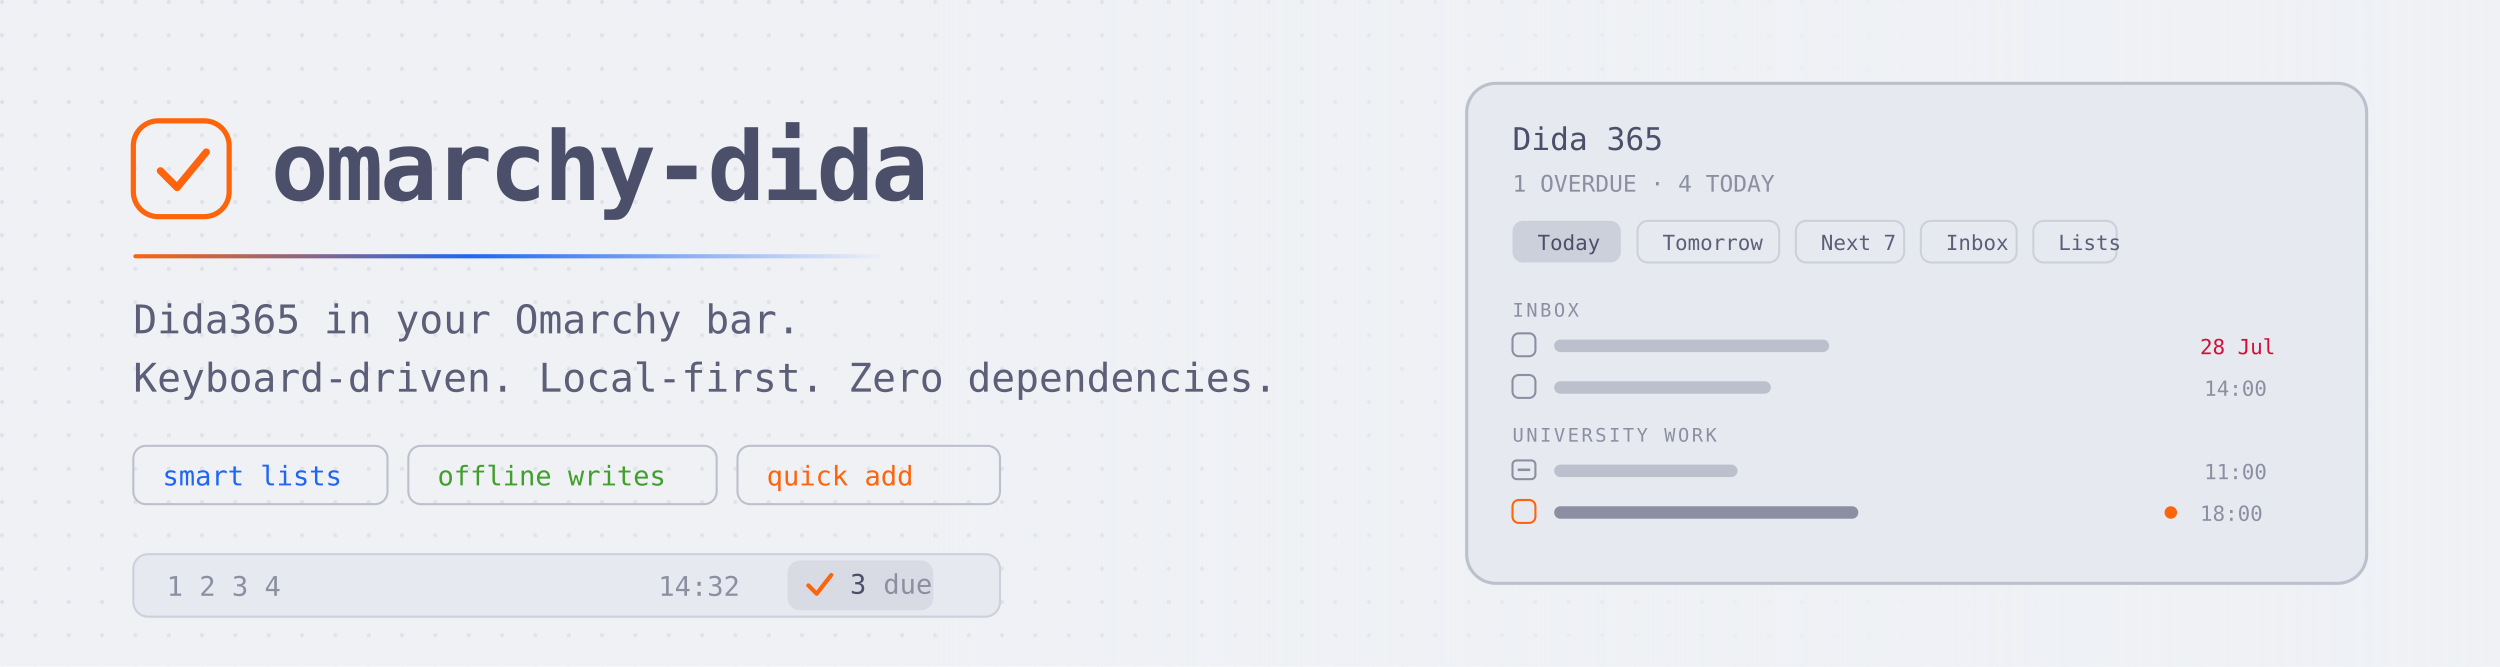
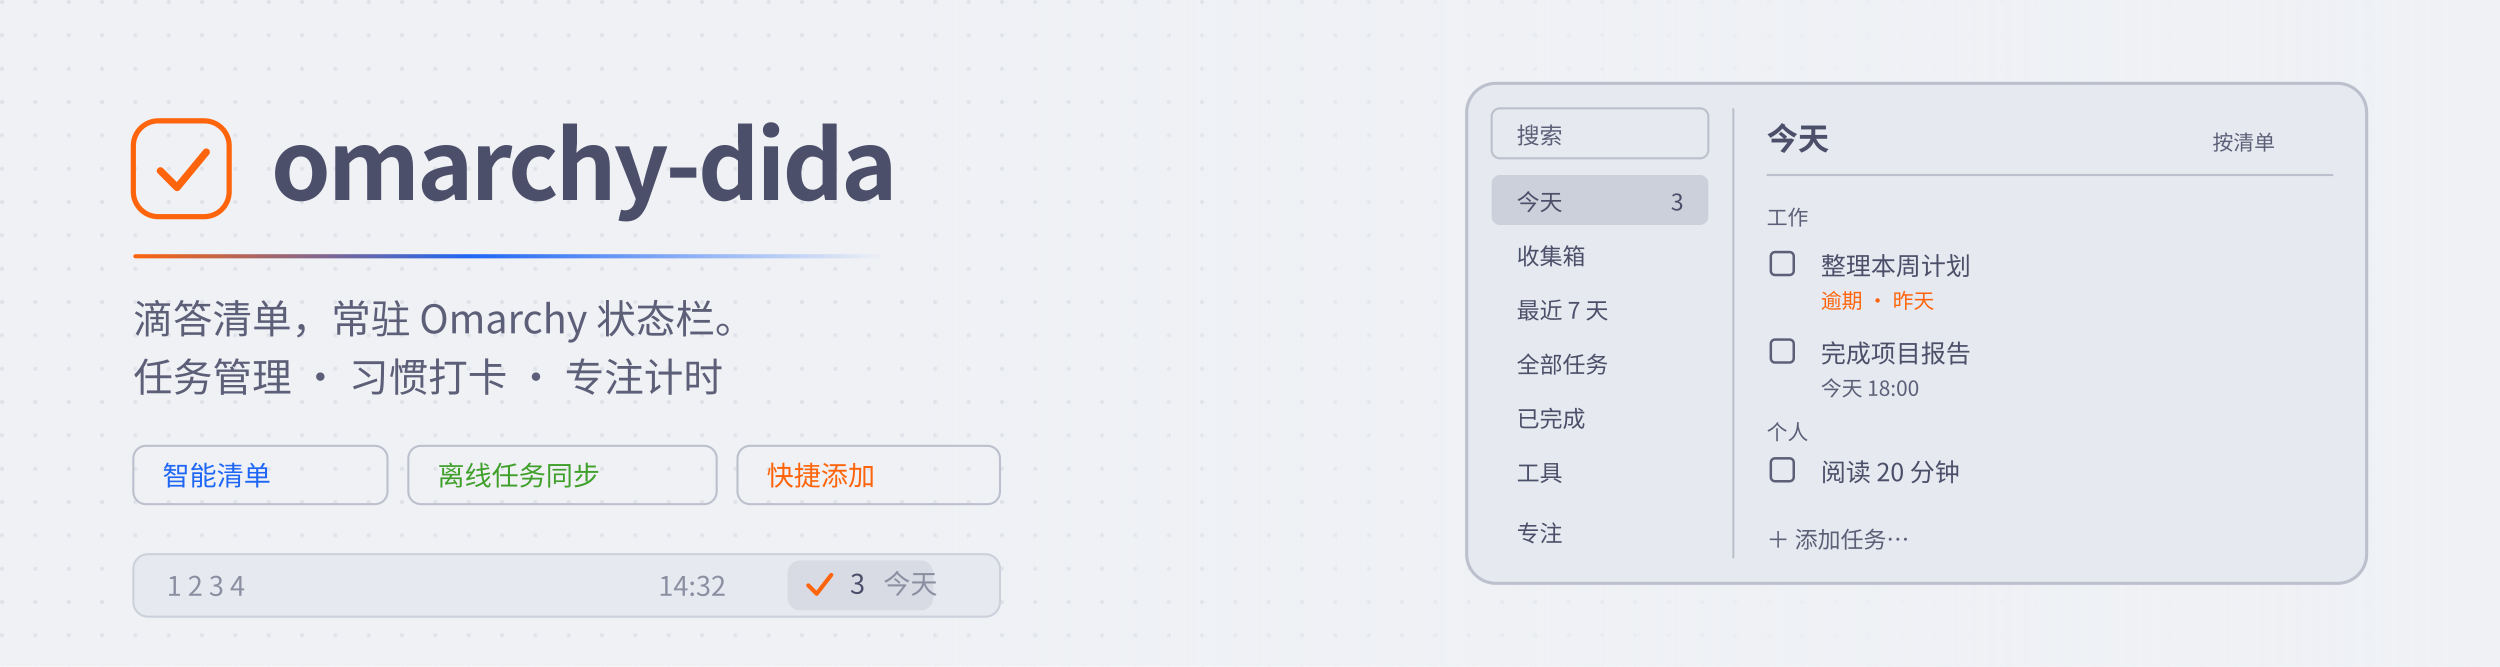
- <svg xmlns="http://www.w3.org/2000/svg" viewBox="0 0 1200 320" width="1200" height="320" role="img" aria-label="omarchy-dida — Dida365 tasks in the Omarchy bar">
+ <svg xmlns="http://www.w3.org/2000/svg" viewBox="0 0 1200 320" width="1200" height="320" role="img" aria-label="omarchy-dida — 滴答清单：任务、习惯与专注，尽在 Omarchy 状态栏">
  <defs>
    <pattern id="grid" width="16" height="16" patternUnits="userSpaceOnUse">
      <circle cx="1" cy="1" r="1" fill="#CCD0DA" />
    </pattern>
    <linearGradient id="fade" x1="0" y1="0" x2="1" y2="0">
      <stop offset="0" stop-color="#EFF1F5" stop-opacity="0" />
      <stop offset="0.62" stop-color="#EFF1F5" stop-opacity="0.86" />
      <stop offset="1" stop-color="#EFF1F5" />
    </linearGradient>
    <linearGradient id="rule" x1="0" y1="0" x2="1" y2="0">
      <stop offset="0" stop-color="#FE640B" />
      <stop offset="0.45" stop-color="#1E66F5" />
      <stop offset="1" stop-color="#1E66F5" stop-opacity="0" />
    </linearGradient>
    <clipPath id="card">
      <rect x="704" y="40" width="432" height="240" rx="14" />
    </clipPath>
  </defs>
  <rect width="1200" height="320" fill="#EFF1F5" />
  <rect width="1200" height="320" fill="url(#grid)" opacity="0.5" />
  <rect x="440" width="760" height="320" fill="url(#fade)" />
  <g transform="translate(64,58)">
    <rect width="46" height="46" rx="12" fill="none" stroke="#FE640B" stroke-width="2.5" />
    <path d="M13 24 l8 8 l14 -17" fill="none" stroke="#FE640B" stroke-width="3.5" stroke-linecap="round" stroke-linejoin="round" />
  </g>
-   <g font-family="ui-monospace, SFMono-Regular, Menlo, Consolas, monospace">
+   <g font-family="ui-monospace, SFMono-Regular, Menlo, Consolas, Noto Sans CJK SC, monospace">
    <text x="130" y="96" font-size="46" font-weight="700" fill="#4C4F69" letter-spacing="-1.5">omarchy-dida</text>
    <rect x="64" y="122" width="360" height="2" rx="1" fill="url(#rule)" />
-     <text x="64" y="160" font-size="19" fill="#5C5F77">Dida365 in your Omarchy bar.</text>
-     <text x="64" y="188" font-size="19" fill="#5C5F77">Keyboard-driven. Local-first. Zero dependencies.</text>
+     <text x="64" y="160" font-size="19" fill="#5C5F77">滴答清单，常驻 Omarchy 状态栏。</text>
+     <text x="64" y="188" font-size="19" fill="#5C5F77">任务管理 · 习惯打卡 · 专注计时</text>
    <g font-size="13" fill="#1E66F5">
      <g transform="translate(64,214)">
        <rect width="122" height="28" rx="6" fill="none" stroke="#BCC0CC" />
-         <text x="14" y="19">smart lists</text>
+         <text x="14" y="19">智能清单</text>
      </g>
      <g transform="translate(196,214)">
        <rect width="148" height="28" rx="6" fill="none" stroke="#BCC0CC" />
-         <text x="14" y="19" fill="#40A02B">offline writes</text>
+         <text x="14" y="19" fill="#40A02B">离线任务同步</text>
      </g>
      <g transform="translate(354,214)">
        <rect width="126" height="28" rx="6" fill="none" stroke="#BCC0CC" />
-         <text x="14" y="19" fill="#FE640B">quick add</text>
+         <text x="14" y="19" fill="#FE640B">快捷添加</text>
      </g>
    </g>
    <g transform="translate(64,266)">
      <rect width="416" height="30" rx="7" fill="#E6E9EF" stroke="#CCD0DA" />
      <text x="16" y="20" font-size="13" fill="#8C8FA1">1 2 3 4</text>
      <text x="252" y="20" font-size="13" fill="#8C8FA1">14:32</text>
      <g transform="translate(322,7)">
        <rect x="-8" y="-4" width="70" height="24" rx="6" fill="#CCD0DA" opacity="0.55" />
        <path d="M2 8 l4 4 l7 -9" fill="none" stroke="#FE640B" stroke-width="2" stroke-linecap="round" stroke-linejoin="round" />
        <text x="22" y="12" font-size="13" fill="#4C4F69">3</text>
-         <text x="38" y="12" font-size="13" fill="#8C8FA1">due</text>
+         <text x="38" y="12" font-size="13" fill="#8C8FA1">今天</text>
      </g>
    </g>
  </g>
-   <g clip-path="url(#card)">
+   <g clip-path="url(#card)" font-family="Noto Sans CJK SC, sans-serif">
    <rect x="704" y="40" width="432" height="240" fill="#E6E9EF" />
-     <g font-family="ui-monospace, SFMono-Regular, Menlo, Consolas, monospace">
-       <text x="726" y="72" font-size="15" fill="#4C4F69">Dida 365</text>
-       <text x="726" y="92" font-size="11" fill="#8C8FA1">1 OVERDUE · 4 TODAY</text>
-       <g font-size="10" fill="#5C5F77">
-         <rect x="726" y="106" width="52" height="20" rx="5" fill="#CCD0DA" />
-         <text x="738" y="120" fill="#4C4F69">Today</text>
-         <rect x="786" y="106" width="68" height="20" rx="5" fill="none" stroke="#CCD0DA" />
-         <text x="798" y="120">Tomorrow</text>
-         <rect x="862" y="106" width="52" height="20" rx="5" fill="none" stroke="#CCD0DA" />
-         <text x="874" y="120">Next 7</text>
-         <rect x="922" y="106" width="46" height="20" rx="5" fill="none" stroke="#CCD0DA" />
-         <text x="934" y="120">Inbox</text>
-         <rect x="976" y="106" width="40" height="20" rx="5" fill="none" stroke="#CCD0DA" />
-         <text x="988" y="120">Lists</text>
-       </g>
-       <text x="726" y="152" font-size="9" fill="#8C8FA1" letter-spacing="1.2">INBOX</text>
-       <g transform="translate(726,160)">
-         <rect x="0" y="0" width="11" height="11" rx="3" fill="none" stroke="#8C8FA1" />
-         <rect x="20" y="3" width="132" height="6" rx="3" fill="#BCC0CC" />
-         <text x="330" y="10" font-size="10" fill="#D20F39">28 Jul</text>
-       </g>
-       <g transform="translate(726,180)">
-         <rect x="0" y="0" width="11" height="11" rx="3" fill="none" stroke="#8C8FA1" />
-         <rect x="20" y="3" width="104" height="6" rx="3" fill="#BCC0CC" />
-         <text x="332" y="10" font-size="10" fill="#8C8FA1">14:00</text>
-       </g>
-       <text x="726" y="212" font-size="9" fill="#8C8FA1" letter-spacing="1.2">UNIVERSITY WORK</text>
-       <g transform="translate(726,220)">
-         <rect x="0" y="1" width="11" height="9" rx="2" fill="none" stroke="#8C8FA1" />
-         <path d="M2.5 5.5 h6" stroke="#8C8FA1" stroke-width="1.2" />
-         <rect x="20" y="3" width="88" height="6" rx="3" fill="#BCC0CC" />
-         <text x="332" y="10" font-size="10" fill="#8C8FA1">11:00</text>
-       </g>
-       <g transform="translate(726,240)">
-         <rect x="0" y="0" width="11" height="11" rx="3" fill="none" stroke="#FE640B" />
-         <rect x="20" y="3" width="146" height="6" rx="3" fill="#8C8FA1" />
-         <circle cx="316" cy="6" r="3" fill="#FE640B" />
-         <text x="330" y="10" font-size="10" fill="#8C8FA1">18:00</text>
-       </g>
+     <path d="M832 52 V268" stroke="#BCC0CC" />
+     <rect x="716" y="52" width="104" height="24" rx="4" fill="none" stroke="#BCC0CC" />
+     <text x="728" y="69" font-size="11" fill="#5C5F77">搜索</text>
+     <rect x="716" y="84" width="104" height="24" rx="4" fill="#CCD0DA" />
+     <g font-size="11" fill="#4C4F69">
+       <text x="728" y="101">今天</text>
+       <text x="802" y="101">3</text>
+       <text x="728" y="127">收集箱</text>
+       <text x="728" y="153">最近 7 天</text>
+       <text x="728" y="179">全部任务</text>
+       <text x="728" y="205">已完成</text>
+       <text x="728" y="231">工具</text>
+       <text x="728" y="260">专注</text>
    </g>
+     <text x="848" y="72" font-size="15" font-weight="600" fill="#4C4F69">今天</text>
+     <text x="1062" y="72" font-size="10" fill="#5C5F77">按清单</text>
+     <path d="M848 84 H1120" stroke="#BCC0CC" />
+     <text x="848" y="108" font-size="10" fill="#5C5F77">工作</text>
+     <g fill="none" stroke="#5C5F77" stroke-width="1.2">
+       <rect x="850" y="121" width="11" height="11" rx="2" />
+       <rect x="850" y="163" width="11" height="11" rx="2" />
+       <rect x="850" y="220" width="11" height="11" rx="2" />
+     </g>
+     <g font-size="12" fill="#4C4F69">
+       <text x="874" y="132">整理本周计划</text>
+       <text x="874" y="174">完成项目报告</text>
+       <text x="874" y="231">阅读 20 分钟</text>
+     </g>
+     <text x="874" y="148" font-size="10" fill="#FE640B">逾期 · 昨天</text>
+     <text x="874" y="190" font-size="10" fill="#5C5F77">今天 18:00</text>
+     <text x="848" y="211" font-size="10" fill="#5C5F77">个人</text>
+     <text x="848" y="263" font-size="11" fill="#5C5F77">＋ 添加任务…</text>
  </g>
  <rect x="704" y="40" width="432" height="240" rx="14" fill="none" stroke="#BCC0CC" stroke-width="1.5" />
</svg>
